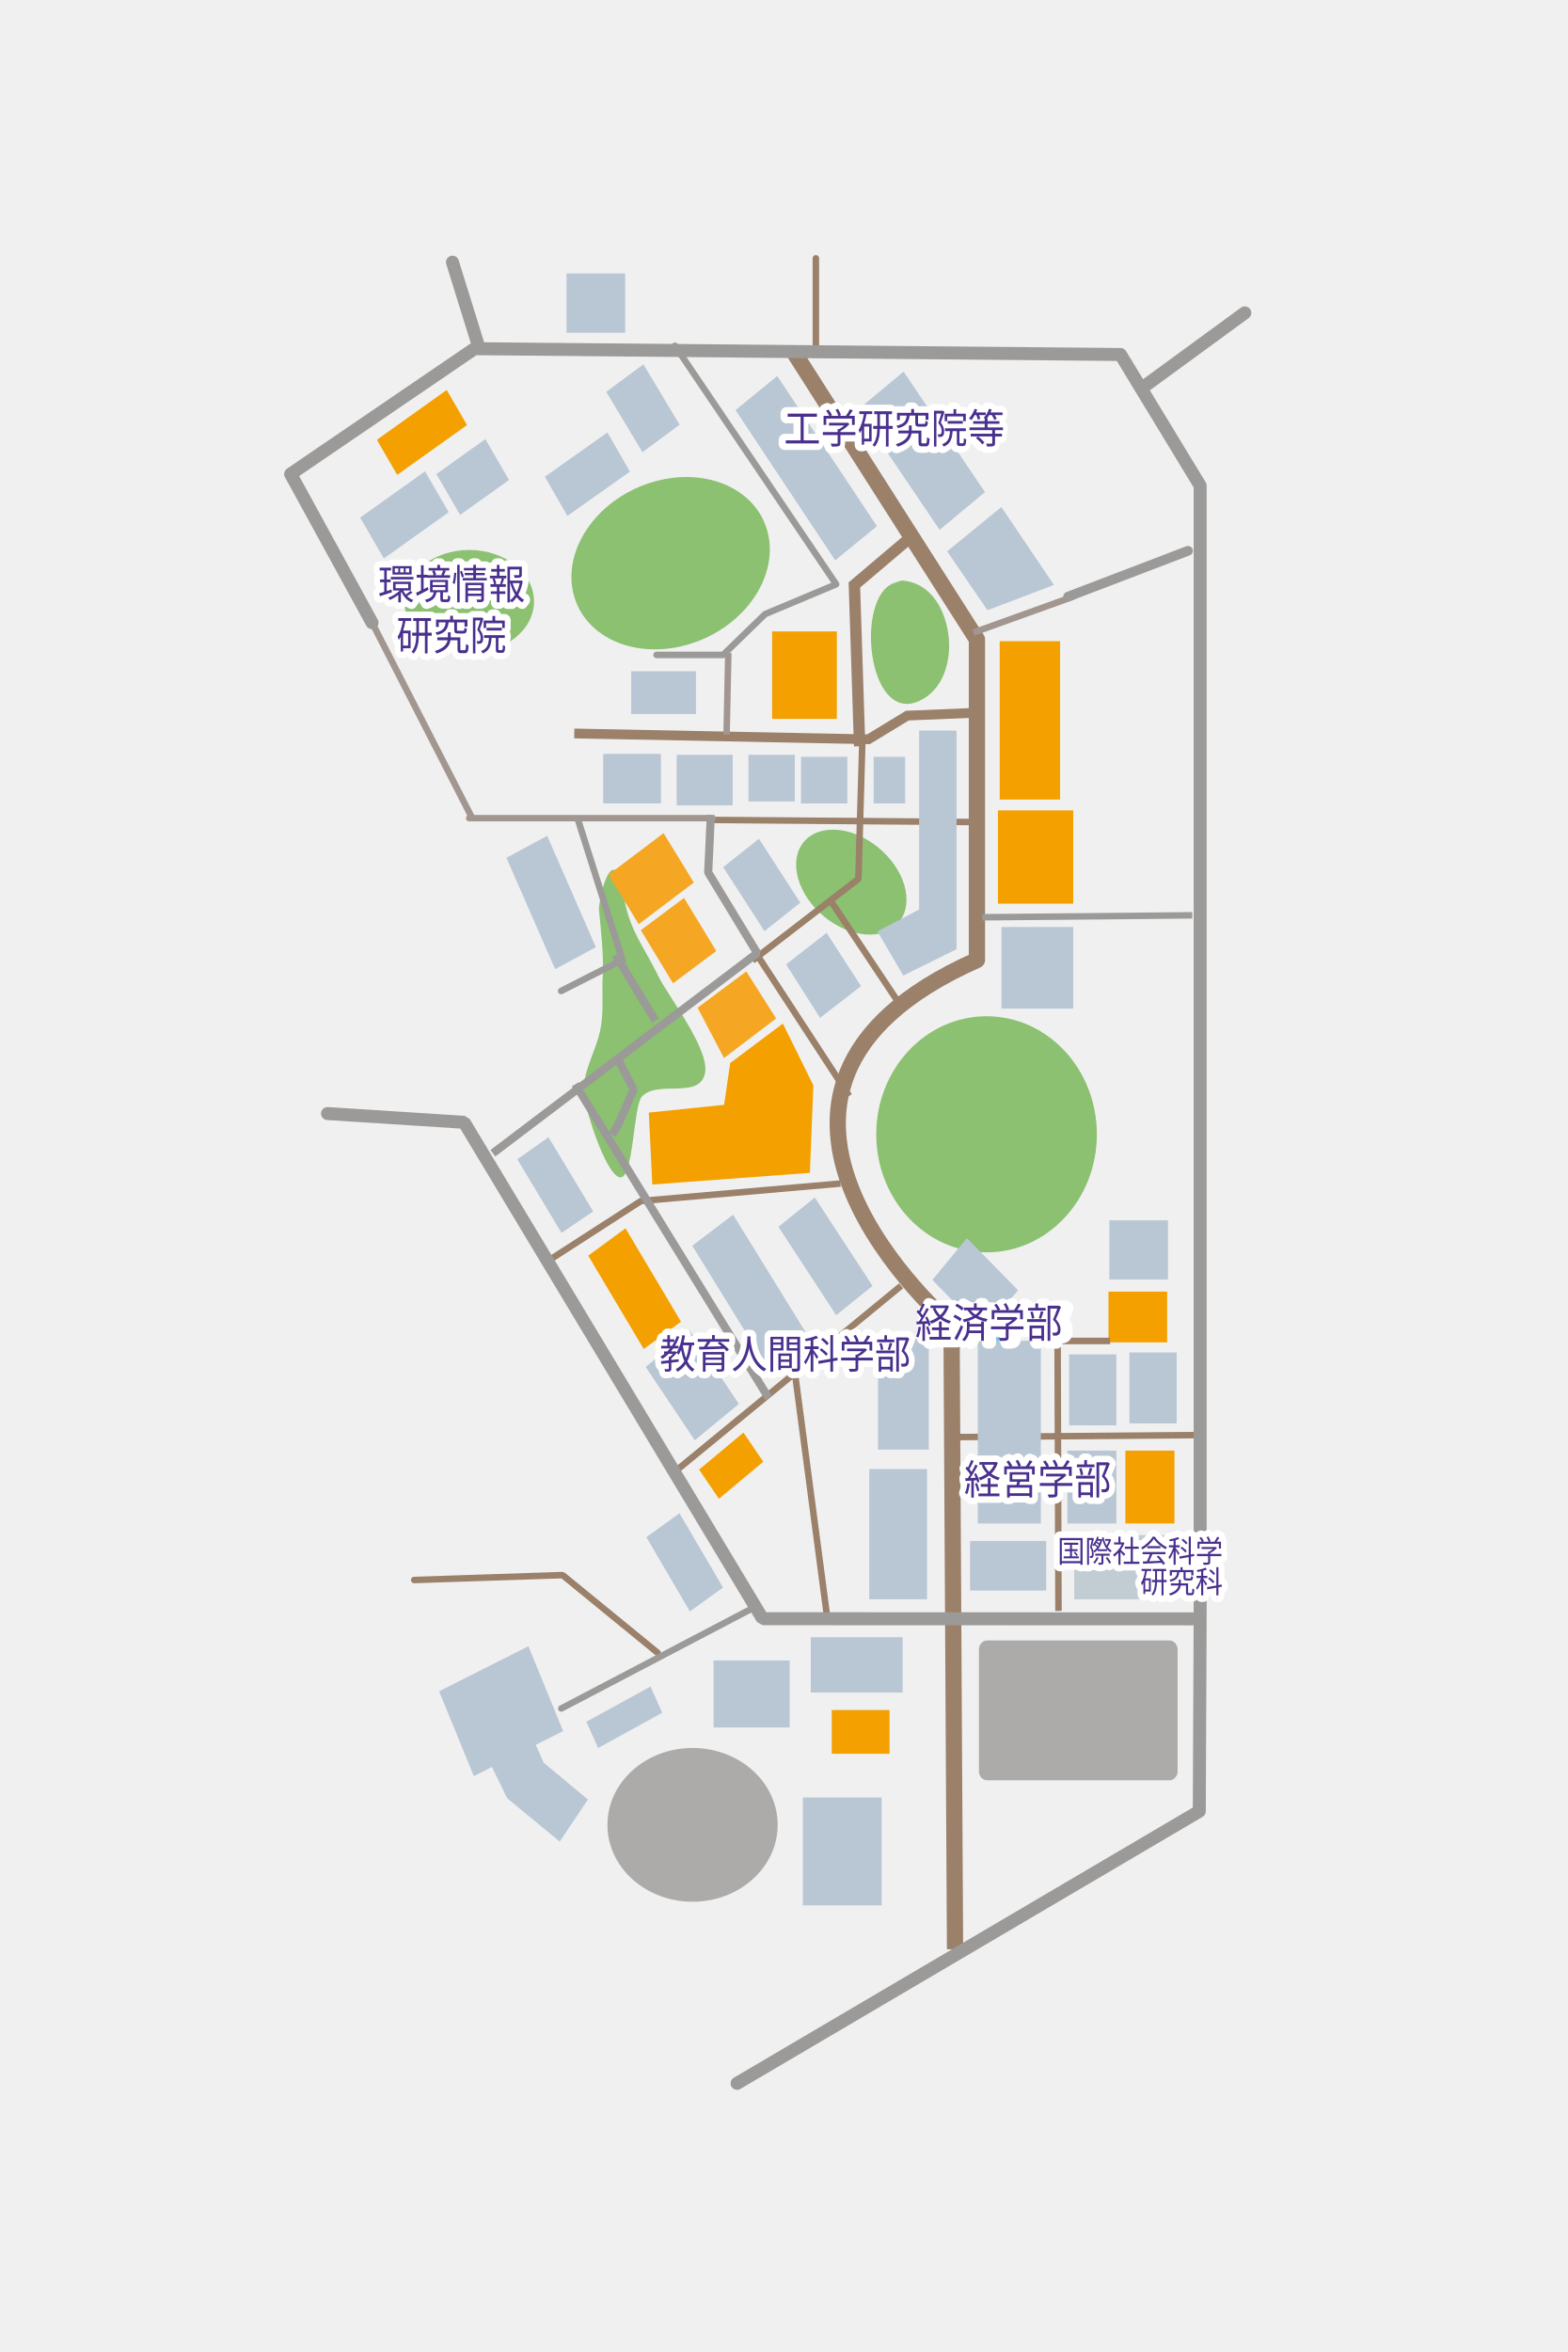
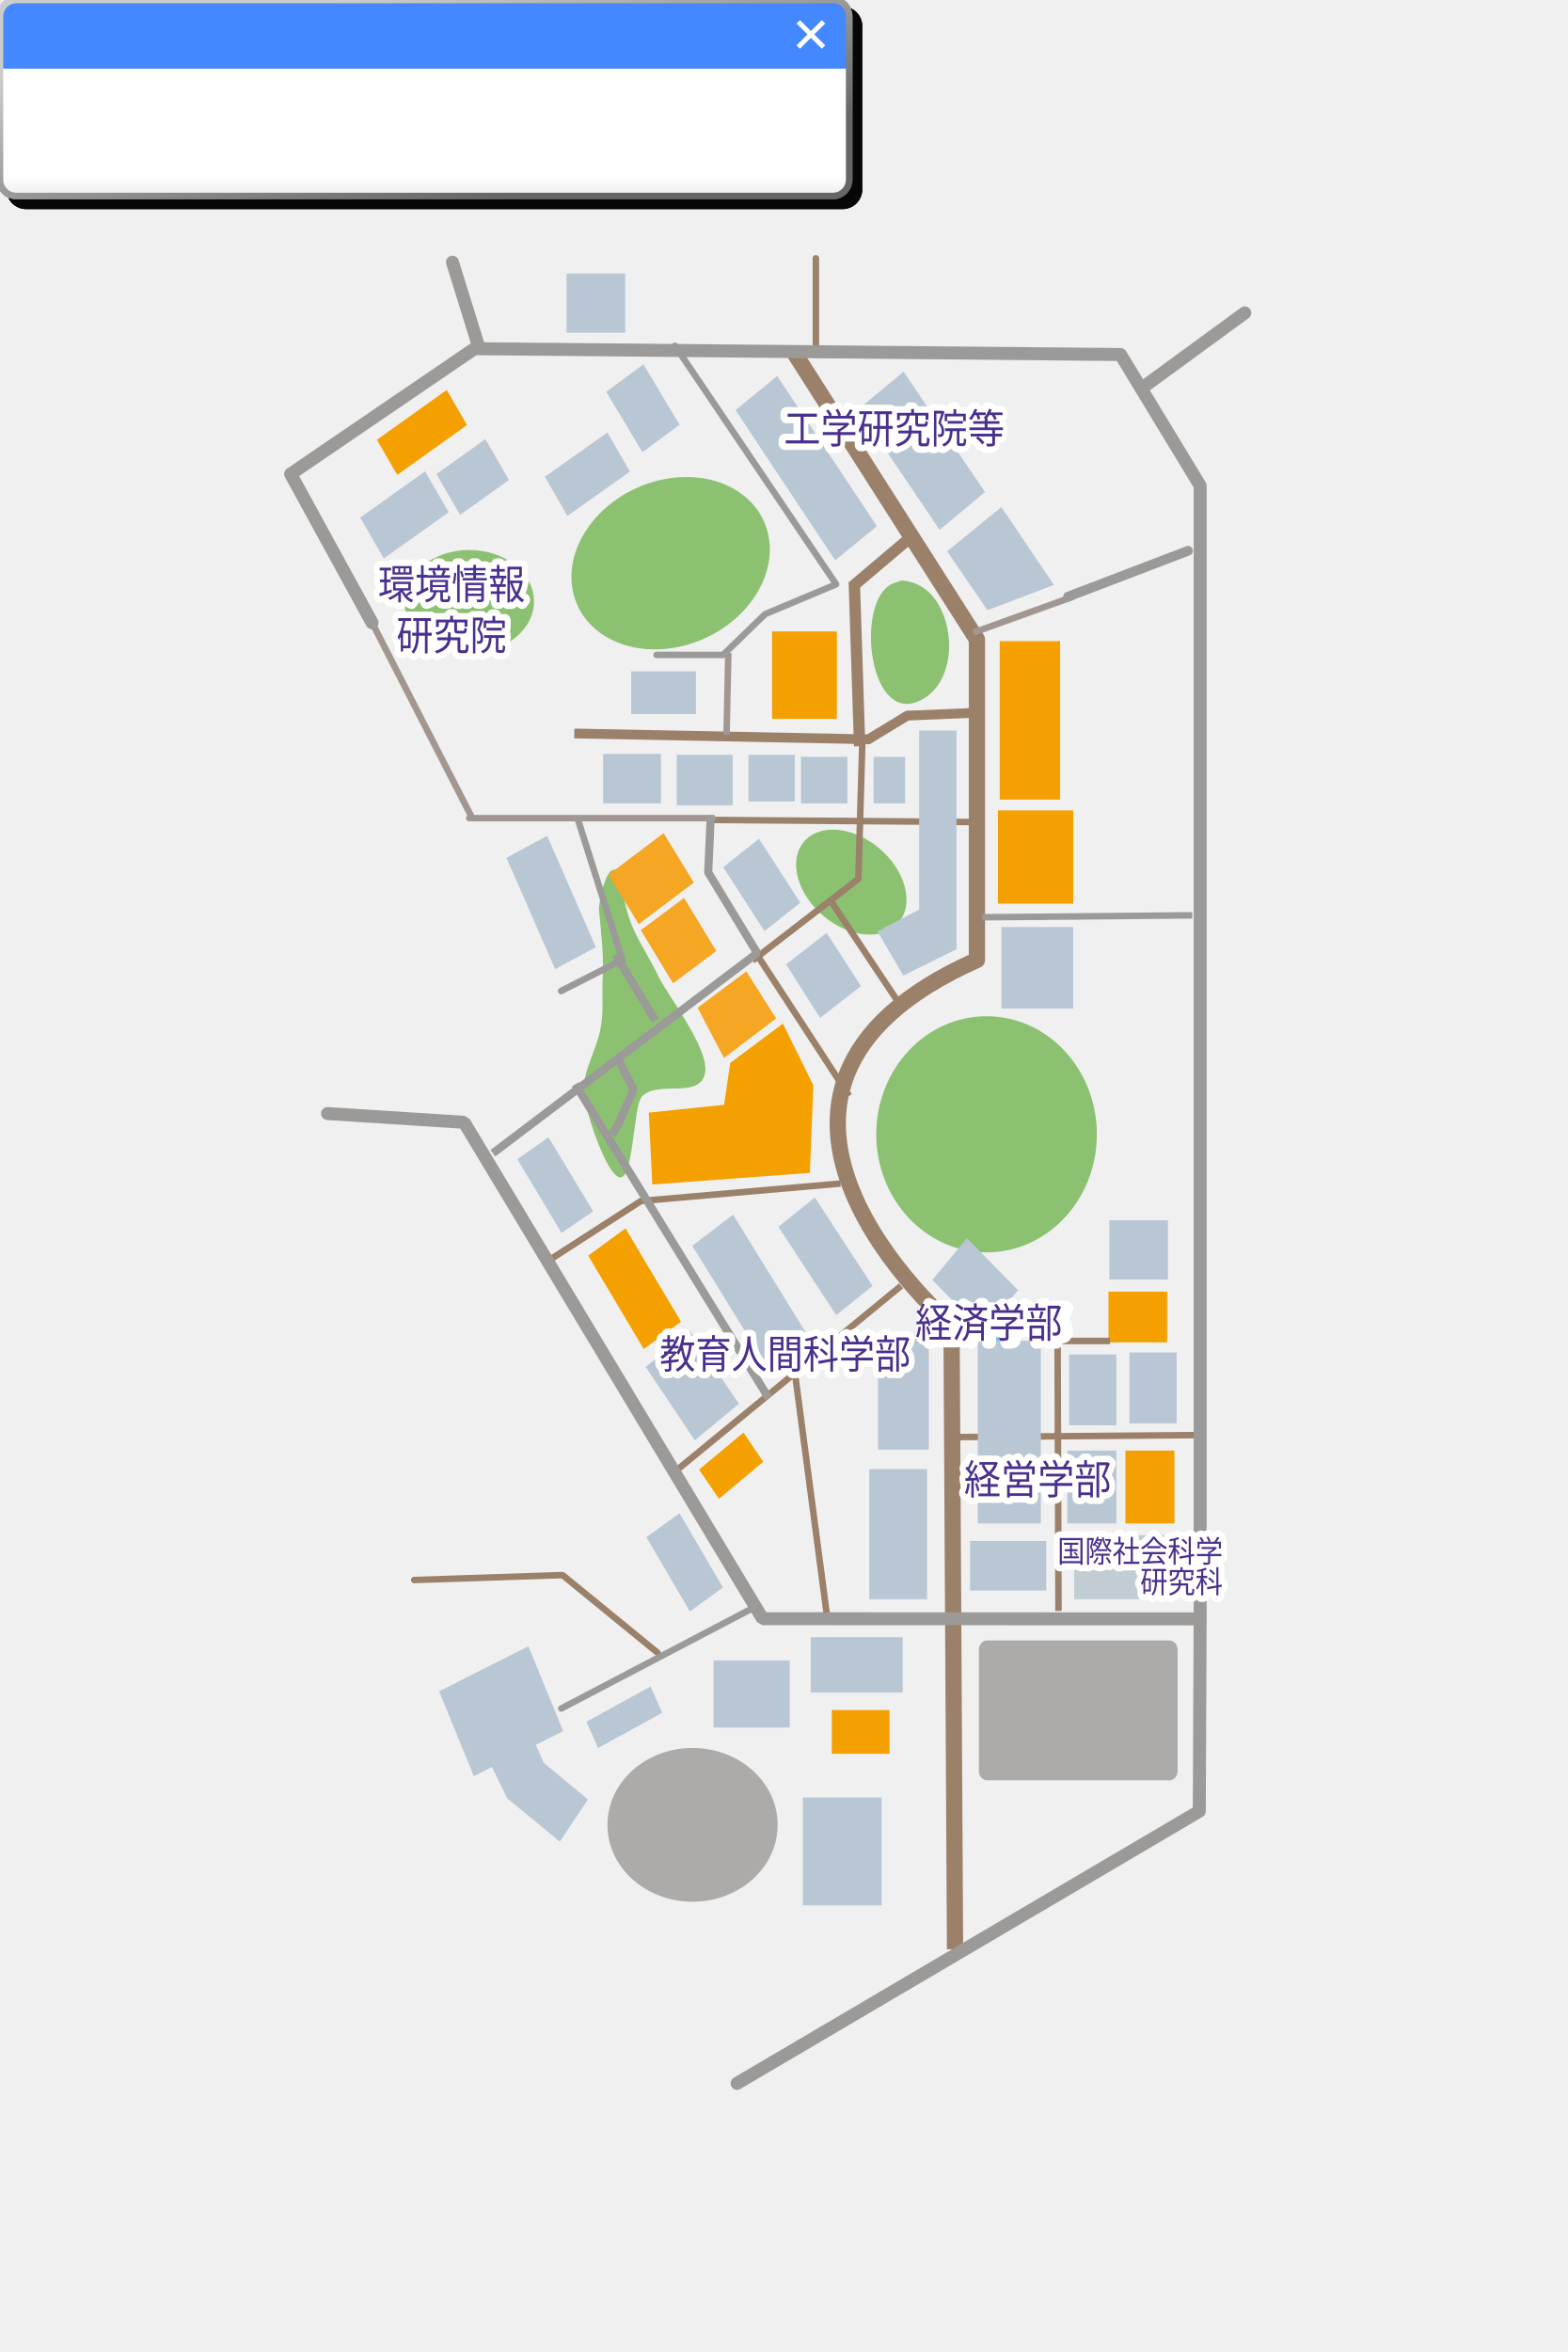
- <svg xmlns="http://www.w3.org/2000/svg" xmlns:xlink="http://www.w3.org/1999/xlink" version="1.1" id="レイヤー_1" x="0px" y="0px" width="480px" height="720px" viewBox="0 0 480 720" enable-background="new 0 0 480 720" xml:space="preserve">
+ <svg xmlns="http://www.w3.org/2000/svg" xmlns:xlink="http://www.w3.org/1999/xlink" version="1.1" id="レイヤー_1" x="0px" y="0px" width="480px" height="720px" viewBox="0 0 480 720" enable-background="new 0 0 480 720" xml:space="preserve" font-family="Verdana">
  <g id="森">
    <path opacity="0.7" fill="#5FAC3B" d="M175.668,182.084c3.587,13.549,19.778,20.205,36.158,14.862 c16.385-5.344,26.761-20.663,23.174-34.213c-3.584-13.551-19.774-20.207-36.159-14.861 C182.46,153.213,172.081,168.536,175.668,182.084z" />
    <path opacity="0.7" fill="#5FAC3B" d="M276.145,281.002c-3.721,6.487-13.676,6.837-22.233,0.785 c-8.556-6.052-12.467-16.218-8.738-22.702c3.723-6.491,13.679-6.834,22.236-0.789C275.96,264.352,279.872,274.519,276.145,281.002z" />
    <path opacity="0.7" fill="#5FAC3B" d="M335.839,347.234c0,19.961-15.112,36.143-33.77,36.143c-18.652,0-33.772-16.182-33.772-36.143 c0-19.96,15.12-36.138,33.772-36.138C320.727,311.096,335.839,327.274,335.839,347.234z" />
    <path opacity="0.7" fill="#5FAC3B" d="M273.77,178.48c-11.978,4.067-8.32,42.958,7.425,36.205 c7.824-3.355,10.266-12.773,9.163-20.581c-1.288-9.174-6.478-15.934-14.274-16.406" />
    <path opacity="0.7" fill="#5FAC3B" d="M190.255,268.57c1.245,15.362,6.016,19.311,11.295,30.223 c2.992,6.174,16.051,22.662,14.261,29.984c-1.912,7.808-14.546,1.686-19.306,6.959c-2.618,2.901-2.507,25.485-6.735,24.68 c-4.486-0.856-11.198-22.598-11.113-26.606c0.147-6.586,3.803-12.064,5.137-18.484c1.171-5.621,0.421-10.957,0.76-16.595 c0.362-6.167-0.593-14.141-1.149-20.198C183.213,276.389,186.254,260.378,190.255,268.57" />
    <ellipse opacity="0.7" fill="#5FAC3B" cx="143.668" cy="184.123" rx="19.836" ry="15.765" />
  </g>
  <g id="建物_xFF08_黄色_xFF09_">
    <a>
      <polygon id="roomABb" fill="#F5A623" points="212.437,270.167 195.566,282.906 186.296,267.791 203.17,255.049" />
    </a>
    <a>
      <polygon id="roomEb" fill="#F5A623" points="219.301,291.143 206.07,301.014 196.214,284.748 209.448,274.872" />
    </a>
    <a>
      <polygon id="roomCDb" fill="#F5A623" points="237.626,311.767 221.671,323.886 213.595,308.49 228.508,297.371" />
    </a>
    <a>
      <rect id="roomKLMb" x="305.552" y="248.082" fill="#F4A000" width="23.051" height="28.551" />
    </a>
    <a>
      <polygon id="roomFP-1P-2QUWb" fill="#F4A000" points="239.702,313.343 223.577,325.418 221.705,338.211 198.653,340.587 199.725,362.604 247.966,359.032 249.039,332.263 " />
    </a>
    <a>
      <rect id="roomGb" x="339.404" y="395.392" fill="#F4A000" width="17.959" height="15.536" />
    </a>
    <a>
      <rect id="roomNb" x="306.093" y="196.271" fill="#F4A000" width="18.487" height="48.49" />
    </a>
    <a>
      <rect id="roomTb" x="254.669" y="523.482" fill="#F4A000" width="17.689" height="13.385" />
    </a>
    <a>
      <polygon id="roomJb" fill="#F4A000" points="233.7,447.476 220.119,458.819 214.056,449.881 227.64,438.538 " />
    </a>
    <a>
      <rect id="roomRb" x="236.405" y="193.297" fill="#F4A000" width="19.831" height="26.772" />
    </a>
    <a>
      <polygon id="roomIb" fill="#F4A000" points="208.518,404.606 197.106,412.965 180.105,384.385 191.511,376.025 " />
    </a>
    <a>
      <polygon id="roomOb" fill="#F4A000" points="136.777,119.377 115.392,134.628 121.615,145.37 142.992,130.12 " />
    </a>
    <a>
      <rect id="roomHb" x="344.578" y="444.059" fill="#F4A000" width="15.014" height="22.311" />
    </a>
  </g>
  <g id="歩道">
    <polyline fill="none" stroke="#9B806A" stroke-width="1.989" stroke-miterlimit="1" points="257.347,362.305 196.24,367.656 168.632,385.457 " />
    <line fill="none" stroke="#9B806A" stroke-width="1.989" stroke-miterlimit="1" x1="367.778" y1="439.299" x2="290.052" y2="439.943" />
    <polyline fill="none" stroke="#9B806A" stroke-width="2.984" points="297.811,218.231 277.809,219.069 265.89,226.317 175.831,224.531" />
    <polyline fill="none" stroke="#9B806A" stroke-width="3.481" points="263.208,228.446 261.596,179.067 279.555,163.849" />
    <polyline fill="none" stroke="#9B806A" stroke-width="1.989" stroke-miterlimit="1" points="264.05,226.432 262.818,269.061 230.395,294.047" />
    <line fill="none" stroke="#9B806A" stroke-width="1.989" stroke-miterlimit="1" x1="254.246" y1="275.604" x2="276.338" y2="308.716" />
    <line fill="none" stroke="#9B806A" stroke-width="1.989" x1="243.314" y1="419.732" x2="253.329" y2="495.523" />
    <line fill="none" stroke="#9B806A" stroke-width="1.989" stroke-miterlimit="1" x1="232.313" y1="293.08" x2="259.989" y2="335.484" />
    <polyline fill="none" stroke="#9B806A" stroke-width="1.989" stroke-miterlimit="1" points="324.091,493.143 323.82,410.492 339.9,410.492" />
    <line fill="none" stroke="#9B806A" stroke-width="1.989" stroke-linecap="round" stroke-miterlimit="1" x1="249.806" y1="79.075" x2="249.806" y2="108.521" />
    <line fill="none" stroke="#9B806A" stroke-width="1.989" x1="299.119" y1="251.65" x2="218.445" y2="251.008" />
    <path fill="none" stroke="#9B806A" stroke-width="4.973" stroke-linejoin="round" stroke-miterlimit="1" d="M292.419,596.707 l-1.074-190.968c0,0-83.352-71.399,7.774-111.852v-98.162l-55.748-87.455" />
    <line fill="none" stroke="#9B806A" stroke-width="1.989" x1="275.912" y1="393.613" x2="206.158" y2="450.903" />
    <polyline fill="none" stroke="#9B806A" stroke-width="1.989" stroke-linecap="round" stroke-miterlimit="1" points="126.823,483.674 172.251,482.171 201.331,505.931" />
    <line fill="none" stroke="#A29790" stroke-width="1.989" stroke-miterlimit="1" x1="298.047" y1="193.643" x2="328.603" y2="182.644" />
    <line fill="none" stroke="#A29790" stroke-width="1.989" stroke-miterlimit="1" x1="223.001" y1="199.888" x2="222.463" y2="224.874" />
    <line fill="none" stroke="#A29790" stroke-width="1.989" stroke-linecap="round" x1="218.176" y1="250.458" x2="143.668" y2="250.458" />
    <line fill="none" stroke="#A29790" stroke-width="1.989" stroke-miterlimit="1" x1="113.648" y1="190.075" x2="144.737" y2="250.757" />
    <line fill="none" stroke="#9B9A98" stroke-width="1.989" stroke-miterlimit="1" x1="300.729" y1="280.799" x2="365.053" y2="280.204" />
    <line fill="none" stroke="#9B9A98" stroke-width="1.989" stroke-linecap="round" stroke-miterlimit="3" x1="230.545" y1="492.25" x2="171.865" y2="523.003" />
    <line fill="none" stroke="#9B9A98" stroke-width="3.979" stroke-linecap="round" stroke-miterlimit="1" x1="381.137" y1="95.779" x2="349.529" y2="118.882" />
    <line fill="none" stroke="#9B9A98" stroke-width="3.979" stroke-linecap="round" stroke-miterlimit="1" x1="138.537" y1="80.262" x2="146.309" y2="105.297" />
    <polyline fill="none" stroke="#9B9A98" stroke-width="2.487" stroke-miterlimit="1" points="187.397,347.385 189.357,344.102 193.991,333.555 188.948,323.677 " />
    <polyline fill="none" stroke="#9B9A98" stroke-width="2.018" stroke-linecap="round" points="176.982,250.972 190.563,293.818 171.812,303.357 " />
    <line fill="none" stroke="#9B9A98" stroke-width="2.487" stroke-miterlimit="1" x1="176.14" y1="331.916" x2="235.368" y2="427.997" />
    <polyline fill="none" stroke="#9B9A98" stroke-width="3.979" stroke-linecap="round" stroke-linejoin="round" points="225.684,637.754 367.2,554.465 367.466,494.925 367.466,148.678 343.078,108.521 145.274,106.739 88.991,145.11 113.915,190.625 " />
    <polyline fill="none" stroke="#9B9A98" stroke-width="2.487" stroke-miterlimit="1" points="217.642,249.518 216.84,267.068 231.847,291.76 150.906,353.036 " />
    <polyline fill="none" stroke="#9B9A98" stroke-width="3.979" stroke-linecap="round" stroke-linejoin="bevel" points="365.096,495.57 233.493,495.523 142.097,343.562 100.285,340.883 " />
    <line fill="none" stroke="#9B9A98" stroke-width="2.984" stroke-linecap="round" stroke-miterlimit="1" x1="363.754" y1="168.609" x2="327.034" y2="182.644" />
    <polyline fill="none" stroke="#9B9A98" stroke-width="1.989" stroke-linecap="round" stroke-linejoin="round" stroke-miterlimit="1" points="201.023,200.486 221.393,200.486 234.26,187.994 256.022,178.864 206.653,105.844 " />
    <line fill="none" stroke="#9B9A98" stroke-width="2.487" stroke-miterlimit="1" x1="200.673" y1="312.477" x2="188.497" y2="292.32" />
  </g>
  <path opacity="0.8" fill="#9B9A98" stroke="#9B9A98" stroke-width="0.658" d="M360.242,542.185c0,1.368-0.974,2.48-2.171,2.48 h-55.841c-1.205,0-2.178-1.112-2.178-2.48v-37.19c0-1.372,0.973-2.482,2.178-2.482h55.841c1.197,0,2.171,1.11,2.171,2.482V542.185z" />
  <path opacity="0.8" fill="#9B9A98" stroke="#9B9A98" stroke-width="0.658" d="M237.78,558.629 c0,12.815-11.518,23.204-25.726,23.204c-14.209,0-25.734-10.389-25.734-23.204c0-12.814,11.524-23.206,25.734-23.206 C226.261,535.423,237.78,545.814,237.78,558.629z" />
  <rect x="339.671" y="373.561" fill="#B9C7D5" width="17.957" height="18.148" />
  <polygon fill="#66C6F1" points="310.419,412.876 304.523,412.876 300.236,400.976 305.057,396.809 " />
  <rect x="326.809" y="444.059" fill="#B9C7D5" width="15.007" height="22.311" />
  <polygon fill="#B9C7D5" points="253.096,285.552 240.682,295.217 251.085,311.598 263.63,301.878 " />
  <polygon fill="#B9C7D5" points="167.942,348.121 158.397,354.873 171.92,377.417 181.625,370.844 " />
  <polygon fill="#B9C7D5" points="322.708,179.067 302.335,186.799 289.995,168.768 306.607,155.213 " />
  <polygon fill="#B9C7D5" points="226.231,429.771 212.728,440.903 197.695,418.455 211.202,407.318 " />
  <rect x="266.152" y="449.715" fill="#B9C7D5" width="17.694" height="39.862" />
  <rect x="268.836" y="409.854" fill="#B9C7D5" width="15.544" height="33.909" />
  <polygon fill="#B9C7D5" points="182.444,289.958 169.964,296.683 155.058,262.588 167.542,255.868 " />
  <rect x="245.247" y="231.671" fill="#B9C7D5" width="14.205" height="14.277" />
  <rect x="207.189" y="231.073" fill="#B9C7D5" width="17.154" height="15.47" />
  <rect x="184.677" y="230.782" fill="#B9C7D5" width="17.69" height="15.167" />
  <rect x="248.241" y="501.175" fill="#B9C7D5" width="28.138" height="16.95" />
  <rect x="245.823" y="550.255" fill="#B9C7D5" width="24.125" height="33.02" />
  <rect x="218.483" y="508.312" fill="#B9C7D5" width="23.32" height="20.525" />
  <rect x="267.49" y="231.671" fill="#B9C7D5" width="9.653" height="14.277" />
  <rect x="193.25" y="205.493" fill="#B9C7D5" width="19.835" height="13.089" />
  <polygon fill="#B9C7D5" points="221.376,485.979 211.231,493.3 197.902,470.562 208.048,463.237 " />
  <polygon fill="#B9C7D5" points="183.132,535.115 179.539,527.066 199.169,516.271 202.76,524.313 " />
  <polygon fill="#B9C7D5" points="248.396,410.609 235.894,420.12 211.961,381.348 224.463,371.841 " />
  <polygon fill="#B9C7D5" points="267.165,393.643 256.014,402.608 238.34,375.553 249.488,366.578 " />
  <polygon fill="#B9C7D5" points="268.497,161.084 255.724,171.528 225.199,125.548 237.975,115.103 " />
  <rect x="328.911" y="469.942" fill="#C1CDD2" width="31.895" height="19.635" />
  <rect x="297.018" y="471.725" fill="#B9C7D5" width="23.314" height="15.171" />
  <rect x="327.342" y="414.61" fill="#B9C7D5" width="14.474" height="21.717" />
  <polygon fill="#B9C7D5" points="301.586,150.645 287.696,162.207 262.766,125.323 276.663,113.756 " />
  <polygon fill="#B9C7D5" points="245.031,276.331 234.071,285.054 221.423,265.473 232.379,256.754 " />
  <rect x="306.626" y="283.773" fill="#B9C7D5" width="21.977" height="24.986" />
  <polygon fill="#B9C7D5" points="301.106,407.769 285.469,391.809 296.069,379.015 311.711,394.97 " />
  <rect x="299.388" y="410.447" fill="#B9C7D5" width="19.299" height="55.922" />
  <polygon fill="#B9C7D5" points="292.882,290.57 276.567,298.649 268.659,285.113 281.421,278.419 281.421,223.642 292.882,223.642 " />
  <polygon fill="#B9C7D5" points="134.445,517.734 161.796,503.939 172.441,529.934 164.048,534.13 166.49,539.627 180.018,550.865 171.382,563.754 155.283,550.484 150.621,540.898 145.087,543.73 " />
  <polygon fill="#B9C7D5" points="208.09,130.017 196.699,138.421 185.623,119.938 197.007,111.526 " />
  <polygon fill="#B9C7D5" points="185.98,132.374 166.823,145.94 173.721,157.94 192.88,144.375 " />
  <polygon fill="#B9C7D5" points="148.609,134.425 133.617,145.108 140.87,157.626 155.855,146.938 " />
  <polygon fill="#B9C7D5" points="130.142,144.287 110.277,158.451 117.523,170.964 137.388,156.804 " />
  <rect x="345.799" y="414.02" fill="#B9C7D5" width="14.477" height="21.711" />
  <rect x="229.167" y="231.073" fill="#B9C7D5" width="14.204" height="14.281" />
  <text transform="matrix(0.901 0 0 1 282.176 409.8535)" fill="#FFFFFF" stroke="#FFFFFF" stroke-width="4" stroke-linecap="round" stroke-linejoin="round" font-family="'KozGoPro-Bold-83pv-RKSJ-H'" font-size="12.501">経済学部</text>
  <text transform="matrix(0.901 0 0 1 115.7395 183.3994)">
    <tspan x="0" y="0" fill="#FFFFFF" stroke="#FFFFFF" stroke-width="4" stroke-linecap="round" stroke-linejoin="round" font-family="'KozGoPro-Bold-83pv-RKSJ-H'" font-size="12.501">環境情報</tspan>
    <tspan x="6.25" y="15.626" fill="#FFFFFF" stroke="#FFFFFF" stroke-width="4" stroke-linecap="round" stroke-linejoin="round" font-family="'KozGoPro-Bold-83pv-RKSJ-H'" font-size="12.501">研究院</tspan>
  </text>
  <text transform="matrix(0.901 0 0 1 201.9827 418.9443)" fill="#FFFFFF" stroke="#FFFFFF" stroke-width="4" stroke-linecap="round" stroke-linejoin="round" font-family="'KozGoPro-Bold-83pv-RKSJ-H'" font-size="12.183">教育人間科学部</text>
  <text transform="matrix(0.901 0 0 1 323.7502 478.2686)">
    <tspan x="0" y="0" fill="#FFFFFF" stroke="#FFFFFF" stroke-width="4" stroke-linecap="round" stroke-linejoin="round" font-family="'KozGoPro-Bold-83pv-RKSJ-H'" font-size="9.376">国際社会科学</tspan>
    <tspan x="28.127" y="9.376" fill="#FFFFFF" stroke="#FFFFFF" stroke-width="4" stroke-linecap="round" stroke-linejoin="round" font-family="'KozGoPro-Bold-83pv-RKSJ-H'" font-size="9.376">研究科</tspan>
  </text>
  <text transform="matrix(0.901 0 0 1 295.177 457.417)" fill="#FFFFFF" stroke="#FFFFFF" stroke-width="4" stroke-linecap="round" stroke-linejoin="round" font-family="'KozGoPro-Bold-83pv-RKSJ-H'" font-size="12.501">経営学部</text>
  <text transform="matrix(0.901 0 0 1 239.6311 135.7129)" fill="#FFFFFF" stroke="#FFFFFF" stroke-width="4" stroke-linecap="round" stroke-linejoin="round" font-family="'KozGoPro-Bold-83pv-RKSJ-H'" font-size="12.501">工学研究院等</text>
  <text transform="matrix(0.901 0 0 1 280.217 409.4707)" fill="#49308E" font-family="'KozGoPro-Bold-83pv-RKSJ-H'" font-size="12.501">経済学部</text>
  <text transform="matrix(0.901 0 0 1 115.7395 183.3994)">
    <tspan x="0" y="0" fill="#49308E" font-family="'KozGoPro-Bold-83pv-RKSJ-H'" font-size="12.501">環境情報</tspan>
    <tspan x="6.25" y="15.626" fill="#49308E" font-family="'KozGoPro-Bold-83pv-RKSJ-H'" font-size="12.501">研究院</tspan>
  </text>
  <text transform="matrix(0.901 0 0 1 201.9827 418.9443)" fill="#49308E" font-family="'KozGoPro-Bold-83pv-RKSJ-H'" font-size="12.183">教育人間科学部</text>
  <text transform="matrix(0.901 0 0 1 323.7502 478.2686)">
    <tspan x="0" y="0" fill="#49308E" font-family="'KozGoPro-Bold-83pv-RKSJ-H'" font-size="9.376">国際社会科学</tspan>
    <tspan x="28.127" y="9.376" fill="#49308E" font-family="'KozGoPro-Bold-83pv-RKSJ-H'" font-size="9.376">研究科</tspan>
  </text>
  <text transform="matrix(0.901 0 0 1 295.177 457.417)" fill="#49308E" font-family="'KozGoPro-Bold-83pv-RKSJ-H'" font-size="12.501">経営学部</text>
  <text transform="matrix(0.901 0 0 1 240.0002 135.7129)" fill="#49308E" font-family="'KozGoPro-Bold-83pv-RKSJ-H'" font-size="12.501">工学研究院等</text>
  <rect x="173.466" y="83.705" fill="#B9C7D5" width="17.956" height="18.148" />
  <defs>
+     <symbol id="bgbox">
+       <rect x="3" y="3" width="260" height="60" fill="black" opacity="0.3" rx="5" ry="5" stroke="black" stroke-width="2" />
+       <rect x="0" y="0" width="260" height="60" fill="url(#box)" opacity="1" rx="5" ry="5" stroke="url(#frame)" stroke-width="2" />
+     </symbol>
+     <text id="closeicon" x="242" y="16" font-size="15" fill="white" text-align="justify">✕</text>
    <linearGradient id="box" x1="0%" y1="0%" x2="0%" y2="100%">
      <stop offset="0%" stop-color="#4488ff" />
-       <stop offset="25%" stop-color="#4488ff" />
-       <stop offset="25%" stop-color="white" />
+       <stop offset="35%" stop-color="#4488ff" />
+       <stop offset="35%" stop-color="white" />
      <stop offset="90%" stop-color="white" />
      <stop offset="100%" stop-color="#eeeeee" />
    </linearGradient>
-   </defs>
-   <defs>
    <linearGradient id="frame" x1="0%" y1="0%" x2="100%" y2="100%">
      <stop offset="20%" stop-color="#cccccc" />
      <stop offset="80%" stop-color="#666666" />
    </linearGradient>
  </defs>
+   <style type="text/css">
+   .roomname  { font-size: 15px; fill: white; }
+   .content   { font-size: 12px; fill: black; }
+   .to_detail { font-size: 12px; fill: blue; }
+ </style>
  <g id="roomAB" transform="translate(0,40)" style="display:none">
    <g id="roomA" transform="translate(0,0)">
-       <rect x="4" y="4" width="200" height="80" fill="black" opacity="0.3" rx="5" ry="5" stroke="black" stroke-width="2" />
-       <rect x="0" y="0" width="200" height="80" fill="url(#box)" opacity="1" rx="5" ry="5" stroke="url(#frame)" stroke-width="2" />
+       <use xlink:href="#bgbox" />
+       <a>
+         <use xlink:href="#closeicon" />
+       </a>
      <a xlink:href="A.svg">
-         <text x="5" y="15" width="200" height="100" font-family="Verdana" font-size="15" fill="white" text-align="justify" id="A_room_name">PC教室A</text>
-       </a>
-       <a>
-         <text x="180" y="15" width="200" height="100" font-family="Verdana" font-size="15" fill="white" text-align="justify">✕</text>
-       </a>
-       <text x="10" y="40" width="200" height="100" font-family="Verdana" font-size="12" fill="black" text-align="justify" id="A_content" />
+         <text id="A_room_name" class="roomname" x="5" y="16" />
+       </a>
+       <text id="A_content" class="content" x="5" y="36" />
      <a xlink:href="A.svg">
-         <text x="140" y="65" width="200" height="100" font-family="Verdana" font-size="12" fill="blue" text-align="justify" id="A_more" />
-       </a>
-     </g>
-     <g id="roomB" transform="translate(0,90)">
-       <rect x="4" y="4" width="200" height="80" fill="black" opacity="0.3" rx="5" ry="5" stroke="black" stroke-width="2" />
-       <rect x="0" y="0" width="200" height="80" fill="url(#box)" opacity="1" rx="5" ry="5" stroke="url(#frame)" stroke-width="2" />
+         <text id="A_more" class="to_detail" x="180" y="52" />
+       </a>
+     </g>
+     <g id="roomB" transform="translate(0,0)">
+       <use xlink:href="#bgbox" />
+       <a>
+         <use xlink:href="#closeicon" />
+       </a>
      <a xlink:href="B.svg">
-         <text x="5" y="15" width="200" height="100" font-family="Verdana" font-size="15" fill="white" text-align="justify" id="B_room_name">PC教室B</text>
-       </a>
-       <a>
-         <text x="180" y="15" width="200" height="100" font-family="Verdana" font-size="15" fill="white" text-align="justify">✕</text>
-       </a>
-       <text x="10" y="40" width="200" height="100" font-family="Verdana" font-size="12" fill="black" text-align="justify" id="B_content" />
+         <text id="B_room_name" class="roomname" x="5" y="16" />
+       </a>
+       <text id="B_content" class="content" x="5" y="36" />
      <a xlink:href="B.svg">
-         <text x="140" y="65" width="200" height="100" font-family="Verdana" font-size="12" fill="blue" text-align="justify" id="B_more" />
-       </a>
-     </g>
-   </g>
-   <g id="roomE" transform="translate(0,80)" style="display:none">
-     <rect x="4" y="4" width="200" height="80" fill="black" opacity="0.3" rx="5" ry="5" stroke="black" stroke-width="2" />
-     <rect x="0" y="0" width="200" height="80" fill="url(#box)" opacity="1" rx="5" ry="5" stroke="url(#frame)" stroke-width="2" />
+         <text id="B_more" class="to_detail" x="180" y="52" />
+       </a>
+     </g>
+   </g>
+   <g id="roomE" transform="translate(0,0)">
+     <use xlink:href="#bgbox" />
+     <a>
+       <use xlink:href="#closeicon" />
+     </a>
    <a xlink:href="E.svg">
-       <text x="5" y="15" width="200" height="100" font-family="Verdana" font-size="15" fill="white" text-align="justify" id="E_room_name">PC教室E</text>
-     </a>
-     <a>
-       <text x="180" y="15" width="200" height="100" font-family="Verdana" font-size="15" fill="white" text-align="justify">✕</text>
-     </a>
-     <text x="10" y="40" width="200" height="100" font-family="Verdana" font-size="12" fill="black" text-align="justify" id="E_content" />
+       <text id="E_room_name" class="roomname" x="5" y="16" />
+     </a>
+     <text id="E_content" class="content" x="5" y="36" />
    <a xlink:href="E.svg">
-       <text x="140" y="65" width="200" height="100" font-family="Verdana" font-size="12" fill="blue" text-align="justify" id="E_more" />
-     </a>
-   </g>
-   <g id="roomCD" transform="translate(0,80)" style="display:none">
-     <rect x="4" y="4" width="200" height="80" fill="black" opacity="0.3" rx="5" ry="5" stroke="black" stroke-width="2" />
-     <rect x="0" y="0" width="200" height="80" fill="url(#box)" opacity="1" rx="5" ry="5" stroke="url(#frame)" stroke-width="2" />
+       <text id="E_more" class="to_detail" x="180" y="52" />
+     </a>
+   </g>
+   <g id="roomCD" transform="translate(0,0)">
+     <use xlink:href="#bgbox" />
+     <a>
+       <use xlink:href="#closeicon" />
+     </a>
    <a xlink:href="CD.svg">
-       <text x="5" y="15" width="200" height="100" font-family="Verdana" font-size="15" fill="white" text-align="justify" id="CD_room_name">PC教室CD</text>
-     </a>
-     <a>
-       <text x="180" y="15" width="200" height="100" font-family="Verdana" font-size="15" fill="white" text-align="justify">✕</text>
-     </a>
-     <text x="10" y="40" width="200" height="100" font-family="Verdana" font-size="12" fill="black" text-align="justify" id="CD_content" />
+       <text id="CD_room_name" class="roomname" x="5" y="16" />
+     </a>
+     <text id="CD_content" class="content" x="5" y="36" />
    <a xlink:href="CD.svg">
-       <text x="140" y="65" width="200" height="100" font-family="Verdana" font-size="12" fill="blue" text-align="justify" id="CD_more" />
+       <text id="CD_more" class="to_detail" x="180" y="52" />
    </a>
  </g>
  <g id="roomKLM" transform="translate(0,40)" style="display:none">
    <g id="roomK" transform="translate(0,0)">
-       <rect x="4" y="4" width="200" height="80" fill="black" opacity="0.3" rx="5" ry="5" stroke="black" stroke-width="2" />
-       <rect x="0" y="0" width="200" height="80" fill="url(#box)" opacity="1" rx="5" ry="5" stroke="url(#frame)" stroke-width="2" />
+       <use xlink:href="#bgbox" />
+       <a>
+         <use xlink:href="#closeicon" />
+       </a>
      <a xlink:href="K.svg">
-         <text x="5" y="15" width="200" height="100" font-family="Verdana" font-size="15" fill="white" text-align="justify" id="K_room_name">電子情報計算機棟1F端末室</text>
-       </a>
-       <a>
-         <text x="180" y="15" width="200" height="100" font-family="Verdana" font-size="15" fill="white" text-align="justify">✕</text>
-       </a>
-       <text x="10" y="40" width="200" height="100" font-family="Verdana" font-size="12" fill="black" text-align="justify" id="K_content" />
+         <text id="K_room_name" class="roomname" x="5" y="16" />
+       </a>
+       <text id="K_content" class="content" x="5" y="36" />
      <a xlink:href="K.svg">
-         <text x="140" y="65" width="200" height="100" font-family="Verdana" font-size="12" fill="blue" text-align="justify" id="K_more" />
-       </a>
-     </g>
-     <g id="roomL" transform="translate(0,90)">
-       <rect x="4" y="4" width="200" height="80" fill="black" opacity="0.3" rx="5" ry="5" stroke="black" stroke-width="2" />
-       <rect x="0" y="0" width="200" height="80" fill="url(#box)" opacity="1" rx="5" ry="5" stroke="url(#frame)" stroke-width="2" />
+         <text id="K_more" class="to_detail" x="180" y="52" />
+       </a>
+     </g>
+     <g id="roomL" transform="translate(0,0)">
+       <use xlink:href="#bgbox" />
+       <a>
+         <use xlink:href="#closeicon" />
+       </a>
      <a xlink:href="L.svg">
-         <text x="5" y="15" width="200" height="100" font-family="Verdana" font-size="15" fill="white" text-align="justify" id="L_room_name">電子情報計算機棟3F端末室-1</text>
-       </a>
-       <a>
-         <text x="180" y="15" width="200" height="100" font-family="Verdana" font-size="15" fill="white" text-align="justify">✕</text>
-       </a>
-       <text x="10" y="40" width="200" height="100" font-family="Verdana" font-size="12" fill="black" text-align="justify" id="L_content" />
+         <text id="L_room_name" class="roomname" x="5" y="16" />
+       </a>
+       <text id="L_content" class="content" x="5" y="36" />
      <a xlink:href="L.svg">
-         <text x="140" y="65" width="200" height="100" font-family="Verdana" font-size="12" fill="blue" text-align="justify" id="L_more" />
-       </a>
-     </g>
-     <g id="roomM" transform="translate(0,180)">
-       <rect x="4" y="4" width="200" height="80" fill="black" opacity="0.3" rx="5" ry="5" stroke="black" stroke-width="2" />
-       <rect x="0" y="0" width="200" height="80" fill="url(#box)" opacity="1" rx="5" ry="5" stroke="url(#frame)" stroke-width="2" />
+         <text id="L_more" class="to_detail" x="180" y="52" />
+       </a>
+     </g>
+     <g id="roomM" transform="translate(0,0)">
+       <use xlink:href="#bgbox" />
+       <a>
+         <use xlink:href="#closeicon" />
+       </a>
      <a xlink:href="M.svg">
-         <text x="5" y="15" width="200" height="100" font-family="Verdana" font-size="15" fill="white" text-align="justify" id="M_room_name">電子情報計算機棟3F端末室-2</text>
-       </a>
-       <a>
-         <text x="180" y="15" width="200" height="100" font-family="Verdana" font-size="15" fill="white" text-align="justify">✕</text>
-       </a>
-       <text x="10" y="40" width="200" height="100" font-family="Verdana" font-size="12" fill="black" text-align="justify" id="M_content" />
+         <text id="M_room_name" class="roomname" x="5" y="16" />
+       </a>
+       <text id="M_content" class="content" x="5" y="36" />
      <a xlink:href="M.svg">
-         <text x="140" y="65" width="200" height="100" font-family="Verdana" font-size="12" fill="blue" text-align="justify" id="M_more" />
+         <text id="M_more" class="to_detail" x="180" y="52" />
      </a>
    </g>
  </g>
  <g id="roomFP-1P-2QUW" transform="translate(0,40)" style="display:none">
    <g id="roomF" transform="translate(0,0)">
-       <rect x="4" y="4" width="200" height="80" fill="black" opacity="0.3" rx="5" ry="5" stroke="black" stroke-width="2" />
-       <rect x="0" y="0" width="200" height="80" fill="url(#box)" opacity="1" rx="5" ry="5" stroke="url(#frame)" stroke-width="2" />
+       <use xlink:href="#bgbox" />
+       <a>
+         <use xlink:href="#closeicon" />
+       </a>
      <a xlink:href="F.svg">
-         <text x="5" y="15" width="200" height="100" font-family="Verdana" font-size="15" fill="white" text-align="justify" id="F_room_name">PC教室F</text>
-       </a>
-       <a>
-         <text x="180" y="15" width="200" height="100" font-family="Verdana" font-size="15" fill="white" text-align="justify">✕</text>
-       </a>
-       <text x="10" y="40" width="200" height="100" font-family="Verdana" font-size="12" fill="black" text-align="justify" id="F_content" />
+         <text id="F_room_name" class="roomname" x="5" y="16" />
+       </a>
+       <text id="F_content" class="content" x="5" y="36" />
      <a xlink:href="F.svg">
-         <text x="140" y="65" width="200" height="100" font-family="Verdana" font-size="12" fill="blue" text-align="justify" id="F_more" />
-       </a>
-     </g>
-     <g id="roomP-1" transform="translate(0,90)">
-       <rect x="4" y="4" width="200" height="80" fill="black" opacity="0.3" rx="5" ry="5" stroke="black" stroke-width="2" />
-       <rect x="0" y="0" width="200" height="80" fill="url(#box)" opacity="1" rx="5" ry="5" stroke="url(#frame)" stroke-width="2" />
+         <text id="F_more" class="to_detail" x="180" y="52" />
+       </a>
+     </g>
+     <g id="roomP-1" transform="translate(0,0)">
+       <use xlink:href="#bgbox" />
+       <a>
+         <use xlink:href="#closeicon" />
+       </a>
      <a xlink:href="P-1.svg">
-         <text x="5" y="15" width="200" height="100" font-family="Verdana" font-size="15" fill="white" text-align="justify" id="P-1_room_name">中央図書館2F PCプラザ</text>
-       </a>
-       <a>
-         <text x="180" y="15" width="200" height="100" font-family="Verdana" font-size="15" fill="white" text-align="justify">✕</text>
-       </a>
-       <text x="10" y="40" width="200" height="100" font-family="Verdana" font-size="12" fill="black" text-align="justify" id="P-1_content" />
+         <text id="P-1_room_name" class="roomname" x="5" y="16" />
+       </a>
+       <text id="P-1_content" class="content" x="5" y="36" />
      <a xlink:href="P-1.svg">
-         <text x="140" y="65" width="200" height="100" font-family="Verdana" font-size="12" fill="blue" text-align="justify" id="P-1_more" />
-       </a>
-     </g>
-     <g id="roomP-2" transform="translate(0,180)">
-       <rect x="4" y="4" width="200" height="80" fill="black" opacity="0.3" rx="5" ry="5" stroke="black" stroke-width="2" />
-       <rect x="0" y="0" width="200" height="80" fill="url(#box)" opacity="1" rx="5" ry="5" stroke="url(#frame)" stroke-width="2" />
+         <text id="P-1_more" class="to_detail" x="180" y="52" />
+       </a>
+     </g>
+     <g id="roomP-2" transform="translate(0,0)">
+       <use xlink:href="#bgbox" />
+       <a>
+         <use xlink:href="#closeicon" />
+       </a>
      <a xlink:href="P-2.svg">
-         <text x="5" y="15" width="200" height="100" font-family="Verdana" font-size="15" fill="white" text-align="justify" id="P-2_room_name">中央図書館2F リフレッシュルーム</text>
-       </a>
-       <a>
-         <text x="180" y="15" width="200" height="100" font-family="Verdana" font-size="15" fill="white" text-align="justify">✕</text>
-       </a>
-       <text x="10" y="40" width="200" height="100" font-family="Verdana" font-size="12" fill="black" text-align="justify" id="P-2_content" />
+         <text id="P-2_room_name" class="roomname" x="5" y="16" />
+       </a>
+       <text id="P-2_content" class="content" x="5" y="36" />
      <a xlink:href="P-2.svg">
-         <text x="140" y="65" width="200" height="100" font-family="Verdana" font-size="12" fill="blue" text-align="justify" id="P-2_more" />
-       </a>
-     </g>
-     <g id="roomQ" transform="translate(0,270)">
-       <rect x="4" y="4" width="200" height="80" fill="black" opacity="0.3" rx="5" ry="5" stroke="black" stroke-width="2" />
-       <rect x="0" y="0" width="200" height="80" fill="url(#box)" opacity="1" rx="5" ry="5" stroke="url(#frame)" stroke-width="2" />
+         <text id="P-2_more" class="to_detail" x="180" y="52" />
+       </a>
+     </g>
+     <g id="roomQ" transform="translate(0,0)">
+       <use xlink:href="#bgbox" />
+       <a>
+         <use xlink:href="#closeicon" />
+       </a>
      <a xlink:href="Q.svg">
-         <text x="5" y="15" width="200" height="100" font-family="Verdana" font-size="15" fill="white" text-align="justify" id="Q_room_name">中央図書館3F PCプラザ</text>
-       </a>
-       <a>
-         <text x="180" y="15" width="200" height="100" font-family="Verdana" font-size="15" fill="white" text-align="justify">✕</text>
-       </a>
-       <text x="10" y="40" width="200" height="100" font-family="Verdana" font-size="12" fill="black" text-align="justify" id="Q_content" />
+         <text id="Q_room_name" class="roomname" x="5" y="16" />
+       </a>
+       <text id="Q_content" class="content" x="5" y="36" />
      <a xlink:href="Q.svg">
-         <text x="140" y="65" width="200" height="100" font-family="Verdana" font-size="12" fill="blue" text-align="justify" id="Q_more" />
-       </a>
-     </g>
-     <g id="roomU" transform="translate(0,360)">
-       <rect x="4" y="4" width="200" height="80" fill="black" opacity="0.3" rx="5" ry="5" stroke="black" stroke-width="2" />
-       <rect x="0" y="0" width="200" height="80" fill="url(#box)" opacity="1" rx="5" ry="5" stroke="url(#frame)" stroke-width="2" />
+         <text id="Q_more" class="to_detail" x="180" y="52" />
+       </a>
+     </g>
+     <g id="roomU" transform="translate(0,0)">
+       <use xlink:href="#bgbox" />
+       <a>
+         <use xlink:href="#closeicon" />
+       </a>
      <a xlink:href="U.svg">
-         <text x="5" y="15" width="200" height="100" font-family="Verdana" font-size="15" fill="white" text-align="justify" id="U_room_name">中央図書館1Fメディアブース</text>
-       </a>
-       <a>
-         <text x="180" y="15" width="200" height="100" font-family="Verdana" font-size="15" fill="white" text-align="justify">✕</text>
-       </a>
-       <text x="10" y="40" width="200" height="100" font-family="Verdana" font-size="12" fill="black" text-align="justify" id="U_content" />
+         <text id="U_room_name" class="roomname" x="5" y="16" />
+       </a>
+       <text id="U_content" class="content" x="5" y="36" />
      <a xlink:href="U.svg">
-         <text x="140" y="65" width="200" height="100" font-family="Verdana" font-size="12" fill="blue" text-align="justify" id="U_more" />
-       </a>
-     </g>
-     <g id="roomW" transform="translate(0,450)">
-       <rect x="4" y="4" width="200" height="80" fill="black" opacity="0.3" rx="5" ry="5" stroke="black" stroke-width="2" />
-       <rect x="0" y="0" width="200" height="80" fill="url(#box)" opacity="1" rx="5" ry="5" stroke="url(#frame)" stroke-width="2" />
+         <text id="U_more" class="to_detail" x="180" y="52" />
+       </a>
+     </g>
+     <g id="roomW" transform="translate(0,0)">
+       <use xlink:href="#bgbox" />
+       <a>
+         <use xlink:href="#closeicon" />
+       </a>
      <a xlink:href="W.svg">
-         <text x="5" y="15" width="200" height="100" font-family="Verdana" font-size="15" fill="white" text-align="justify" id="W_room_name">中央図書館2F,3Fワーキングスタジオ</text>
-       </a>
-       <a>
-         <text x="180" y="15" width="200" height="100" font-family="Verdana" font-size="15" fill="white" text-align="justify">✕</text>
-       </a>
-       <text x="10" y="40" width="200" height="100" font-family="Verdana" font-size="12" fill="black" text-align="justify" id="W_content" />
+         <text id="W_room_name" class="roomname" x="5" y="16" />
+       </a>
+       <text id="W_content" class="content" x="5" y="36" />
      <a xlink:href="W.svg">
-         <text x="140" y="65" width="200" height="100" font-family="Verdana" font-size="12" fill="blue" text-align="justify" id="W_more" />
-       </a>
-     </g>
-   </g>
-   <g id="roomG" transform="translate(0,80)" style="display:none">
-     <rect x="4" y="4" width="200" height="80" fill="black" opacity="0.3" rx="5" ry="5" stroke="black" stroke-width="2" />
-     <rect x="0" y="0" width="200" height="80" fill="url(#box)" opacity="1" rx="5" ry="5" stroke="url(#frame)" stroke-width="2" />
+         <text id="W_more" class="to_detail" x="180" y="52" />
+       </a>
+     </g>
+   </g>
+   <g id="roomG" transform="translate(0,0)">
+     <use xlink:href="#bgbox" />
+     <a>
+       <use xlink:href="#closeicon" />
+     </a>
    <a xlink:href="G.svg">
-       <text x="5" y="15" width="200" height="100" font-family="Verdana" font-size="15" fill="white" text-align="justify" id="G_room_name">経済学部新研究棟301</text>
-     </a>
-     <a>
-       <text x="180" y="15" width="200" height="100" font-family="Verdana" font-size="15" fill="white" text-align="justify">✕</text>
-     </a>
-     <text x="10" y="40" width="200" height="100" font-family="Verdana" font-size="12" fill="black" text-align="justify" id="G_content" />
+       <text id="G_room_name" class="roomname" x="5" y="16" />
+     </a>
+     <text id="G_content" class="content" x="5" y="36" />
    <a xlink:href="G.svg">
-       <text x="140" y="65" width="200" height="100" font-family="Verdana" font-size="12" fill="blue" text-align="justify" id="G_more" />
-     </a>
-   </g>
-   <g id="roomN" transform="translate(0,80)" style="display:none">
-     <rect x="4" y="4" width="200" height="80" fill="black" opacity="0.3" rx="5" ry="5" stroke="black" stroke-width="2" />
-     <rect x="0" y="0" width="200" height="80" fill="url(#box)" opacity="1" rx="5" ry="5" stroke="url(#frame)" stroke-width="2" />
+       <text id="G_more" class="to_detail" x="180" y="52" />
+     </a>
+   </g>
+   <g id="roomN" transform="translate(0,0)">
+     <use xlink:href="#bgbox" />
+     <a>
+       <use xlink:href="#closeicon" />
+     </a>
    <a xlink:href="N.svg">
-       <text x="5" y="15" width="200" height="100" font-family="Verdana" font-size="15" fill="white" text-align="justify" id="N_room_name">生産工学科1号棟305</text>
-     </a>
-     <a>
-       <text x="180" y="15" width="200" height="100" font-family="Verdana" font-size="15" fill="white" text-align="justify">✕</text>
-     </a>
-     <text x="10" y="40" width="200" height="100" font-family="Verdana" font-size="12" fill="black" text-align="justify" id="N_content" />
+       <text id="N_room_name" class="roomname" x="5" y="16" />
+     </a>
+     <text id="N_content" class="content" x="5" y="36" />
    <a xlink:href="N.svg">
-       <text x="140" y="65" width="200" height="100" font-family="Verdana" font-size="12" fill="blue" text-align="justify" id="N_more" />
-     </a>
-   </g>
-   <g id="roomT" transform="translate(0,80)" style="display:none">
-     <rect x="4" y="4" width="200" height="80" fill="black" opacity="0.3" rx="5" ry="5" stroke="black" stroke-width="2" />
-     <rect x="0" y="0" width="200" height="80" fill="url(#box)" opacity="1" rx="5" ry="5" stroke="url(#frame)" stroke-width="2" />
+       <text id="N_more" class="to_detail" x="180" y="52" />
+     </a>
+   </g>
+   <g id="roomT" transform="translate(0,0)">
+     <use xlink:href="#bgbox" />
+     <a>
+       <use xlink:href="#closeicon" />
+     </a>
    <a xlink:href="T.svg">
-       <text x="5" y="15" width="200" height="100" font-family="Verdana" font-size="15" fill="white" text-align="justify" id="T_room_name">留学生センター2Fロビー</text>
-     </a>
-     <a>
-       <text x="180" y="15" width="200" height="100" font-family="Verdana" font-size="15" fill="white" text-align="justify">✕</text>
-     </a>
-     <text x="10" y="40" width="200" height="100" font-family="Verdana" font-size="12" fill="black" text-align="justify" id="T_content" />
+       <text id="T_room_name" class="roomname" x="5" y="16" />
+     </a>
+     <text id="T_content" class="content" x="5" y="36" />
    <a xlink:href="T.svg">
-       <text x="140" y="65" width="200" height="100" font-family="Verdana" font-size="12" fill="blue" text-align="justify" id="T_more" />
-     </a>
-   </g>
-   <g id="roomJ" transform="translate(0,80)" style="display:none">
-     <rect x="4" y="4" width="200" height="80" fill="black" opacity="0.3" rx="5" ry="5" stroke="black" stroke-width="2" />
-     <rect x="0" y="0" width="200" height="80" fill="url(#box)" opacity="1" rx="5" ry="5" stroke="url(#frame)" stroke-width="2" />
+       <text id="T_more" class="to_detail" x="180" y="52" />
+     </a>
+   </g>
+   <g id="roomJ" transform="translate(0,0)">
+     <use xlink:href="#bgbox" />
+     <a>
+       <use xlink:href="#closeicon" />
+     </a>
    <a xlink:href="J.svg">
-       <text x="5" y="15" width="200" height="100" font-family="Verdana" font-size="15" fill="white" text-align="justify" id="J_room_name">教育デザインセンター1F</text>
-     </a>
-     <a>
-       <text x="180" y="15" width="200" height="100" font-family="Verdana" font-size="15" fill="white" text-align="justify">✕</text>
-     </a>
-     <text x="10" y="40" width="200" height="100" font-family="Verdana" font-size="12" fill="black" text-align="justify" id="J_content" />
+       <text id="J_room_name" class="roomname" x="5" y="16" />
+     </a>
+     <text id="J_content" class="content" x="5" y="36" />
    <a xlink:href="J.svg">
-       <text x="140" y="65" width="200" height="100" font-family="Verdana" font-size="12" fill="blue" text-align="justify" id="J_more" />
-     </a>
-   </g>
-   <g id="roomR" transform="translate(0,80)" style="display:none">
-     <rect x="4" y="4" width="200" height="80" fill="black" opacity="0.3" rx="5" ry="5" stroke="black" stroke-width="2" />
-     <rect x="0" y="0" width="200" height="80" fill="url(#box)" opacity="1" rx="5" ry="5" stroke="url(#frame)" stroke-width="2" />
+       <text id="J_more" class="to_detail" x="180" y="52" />
+     </a>
+   </g>
+   <g id="roomR" transform="translate(0,0)">
+     <use xlink:href="#bgbox" />
+     <a>
+       <use xlink:href="#closeicon" />
+     </a>
    <a xlink:href="R.svg">
-       <text x="5" y="15" width="200" height="100" font-family="Verdana" font-size="15" fill="white" text-align="justify" id="R_room_name">理工学系図書館1F</text>
-     </a>
-     <a>
-       <text x="180" y="15" width="200" height="100" font-family="Verdana" font-size="15" fill="white" text-align="justify">✕</text>
-     </a>
-     <text x="10" y="40" width="200" height="100" font-family="Verdana" font-size="12" fill="black" text-align="justify" id="R_content" />
+       <text id="R_room_name" class="roomname" x="5" y="16" />
+     </a>
+     <text id="R_content" class="content" x="5" y="36" />
    <a xlink:href="R.svg">
-       <text x="140" y="65" width="200" height="100" font-family="Verdana" font-size="12" fill="blue" text-align="justify" id="R_more" />
-     </a>
-   </g>
-   <g id="roomI" transform="translate(0,80)" style="display:none">
-     <rect x="4" y="4" width="200" height="80" fill="black" opacity="0.3" rx="5" ry="5" stroke="black" stroke-width="2" />
-     <rect x="0" y="0" width="200" height="80" fill="url(#box)" opacity="1" rx="5" ry="5" stroke="url(#frame)" stroke-width="2" />
+       <text id="R_more" class="to_detail" x="180" y="52" />
+     </a>
+   </g>
+   <g id="roomI" transform="translate(0,0)">
+     <use xlink:href="#bgbox" />
+     <a>
+       <use xlink:href="#closeicon" />
+     </a>
    <a xlink:href="I.svg">
-       <text x="5" y="15" width="200" height="100" font-family="Verdana" font-size="15" fill="white" text-align="justify" id="I_room_name">教育人間科学部第2研究棟520</text>
-     </a>
-     <a>
-       <text x="180" y="15" width="200" height="100" font-family="Verdana" font-size="15" fill="white" text-align="justify">✕</text>
-     </a>
-     <text x="10" y="40" width="200" height="100" font-family="Verdana" font-size="12" fill="black" text-align="justify" id="I_content" />
+       <text id="I_room_name" class="roomname" x="5" y="16" />
+     </a>
+     <text id="I_content" class="content" x="5" y="36" />
    <a xlink:href="I.svg">
-       <text x="140" y="65" width="200" height="100" font-family="Verdana" font-size="12" fill="blue" text-align="justify" id="I_more" />
-     </a>
-   </g>
-   <g id="roomO" transform="translate(200,80)" style="display:none">
-     <rect x="4" y="4" width="200" height="80" fill="black" opacity="0.3" rx="5" ry="5" stroke="black" stroke-width="2" />
-     <rect x="0" y="0" width="200" height="80" fill="url(#box)" opacity="1" rx="5" ry="5" stroke="url(#frame)" stroke-width="2" />
+       <text id="I_more" class="to_detail" x="180" y="52" />
+     </a>
+   </g>
+   <g id="roomO" transform="translate(0,0)">
+     <use xlink:href="#bgbox" />
+     <a>
+       <use xlink:href="#closeicon" />
+     </a>
    <a xlink:href="O.svg">
-       <text x="5" y="15" width="200" height="100" font-family="Verdana" font-size="15" fill="white" text-align="justify" id="O_room_name">総合研究等棟W204</text>
-     </a>
-     <a>
-       <text x="180" y="15" width="200" height="100" font-family="Verdana" font-size="15" fill="white" text-align="justify">✕</text>
-     </a>
-     <text x="10" y="40" width="200" height="100" font-family="Verdana" font-size="12" fill="black" text-align="justify" id="O_content" />
+       <text id="O_room_name" class="roomname" x="5" y="16" />
+     </a>
+     <text id="O_content" class="content" x="5" y="36" />
    <a xlink:href="O.svg">
-       <text x="140" y="65" width="200" height="100" font-family="Verdana" font-size="12" fill="blue" text-align="justify" id="O_more" />
-     </a>
-   </g>
-   <g id="roomH" transform="translate(0,80)" style="display:none">
-     <rect x="4" y="4" width="200" height="80" fill="black" opacity="0.3" rx="5" ry="5" stroke="black" stroke-width="2" />
-     <rect x="0" y="0" width="200" height="80" fill="url(#box)" opacity="1" rx="5" ry="5" stroke="url(#frame)" stroke-width="2" />
+       <text id="O_more" class="to_detail" x="180" y="52" />
+     </a>
+   </g>
+   <g id="roomH" transform="translate(0,0)">
+     <use xlink:href="#bgbox" />
+     <a>
+       <use xlink:href="#closeicon" />
+     </a>
    <a xlink:href="H.svg">
-       <text x="5" y="15" width="200" height="100" font-family="Verdana" font-size="15" fill="white" text-align="justify" id="H_room_name">経営学部1号館303</text>
-     </a>
-     <a>
-       <text x="180" y="15" width="200" height="100" font-family="Verdana" font-size="15" fill="white" text-align="justify">✕</text>
-     </a>
-     <text x="10" y="40" width="200" height="100" font-family="Verdana" font-size="12" fill="black" text-align="justify" id="H_content" />
+       <text id="H_room_name" class="roomname" x="5" y="16" />
+     </a>
+     <text id="H_content" class="content" x="5" y="36" />
    <a xlink:href="H.svg">
-       <text x="140" y="65" width="200" height="100" font-family="Verdana" font-size="12" fill="blue" text-align="justify" id="H_more" />
+       <text id="H_more" class="to_detail" x="180" y="52" />
    </a>
  </g>
</svg>
